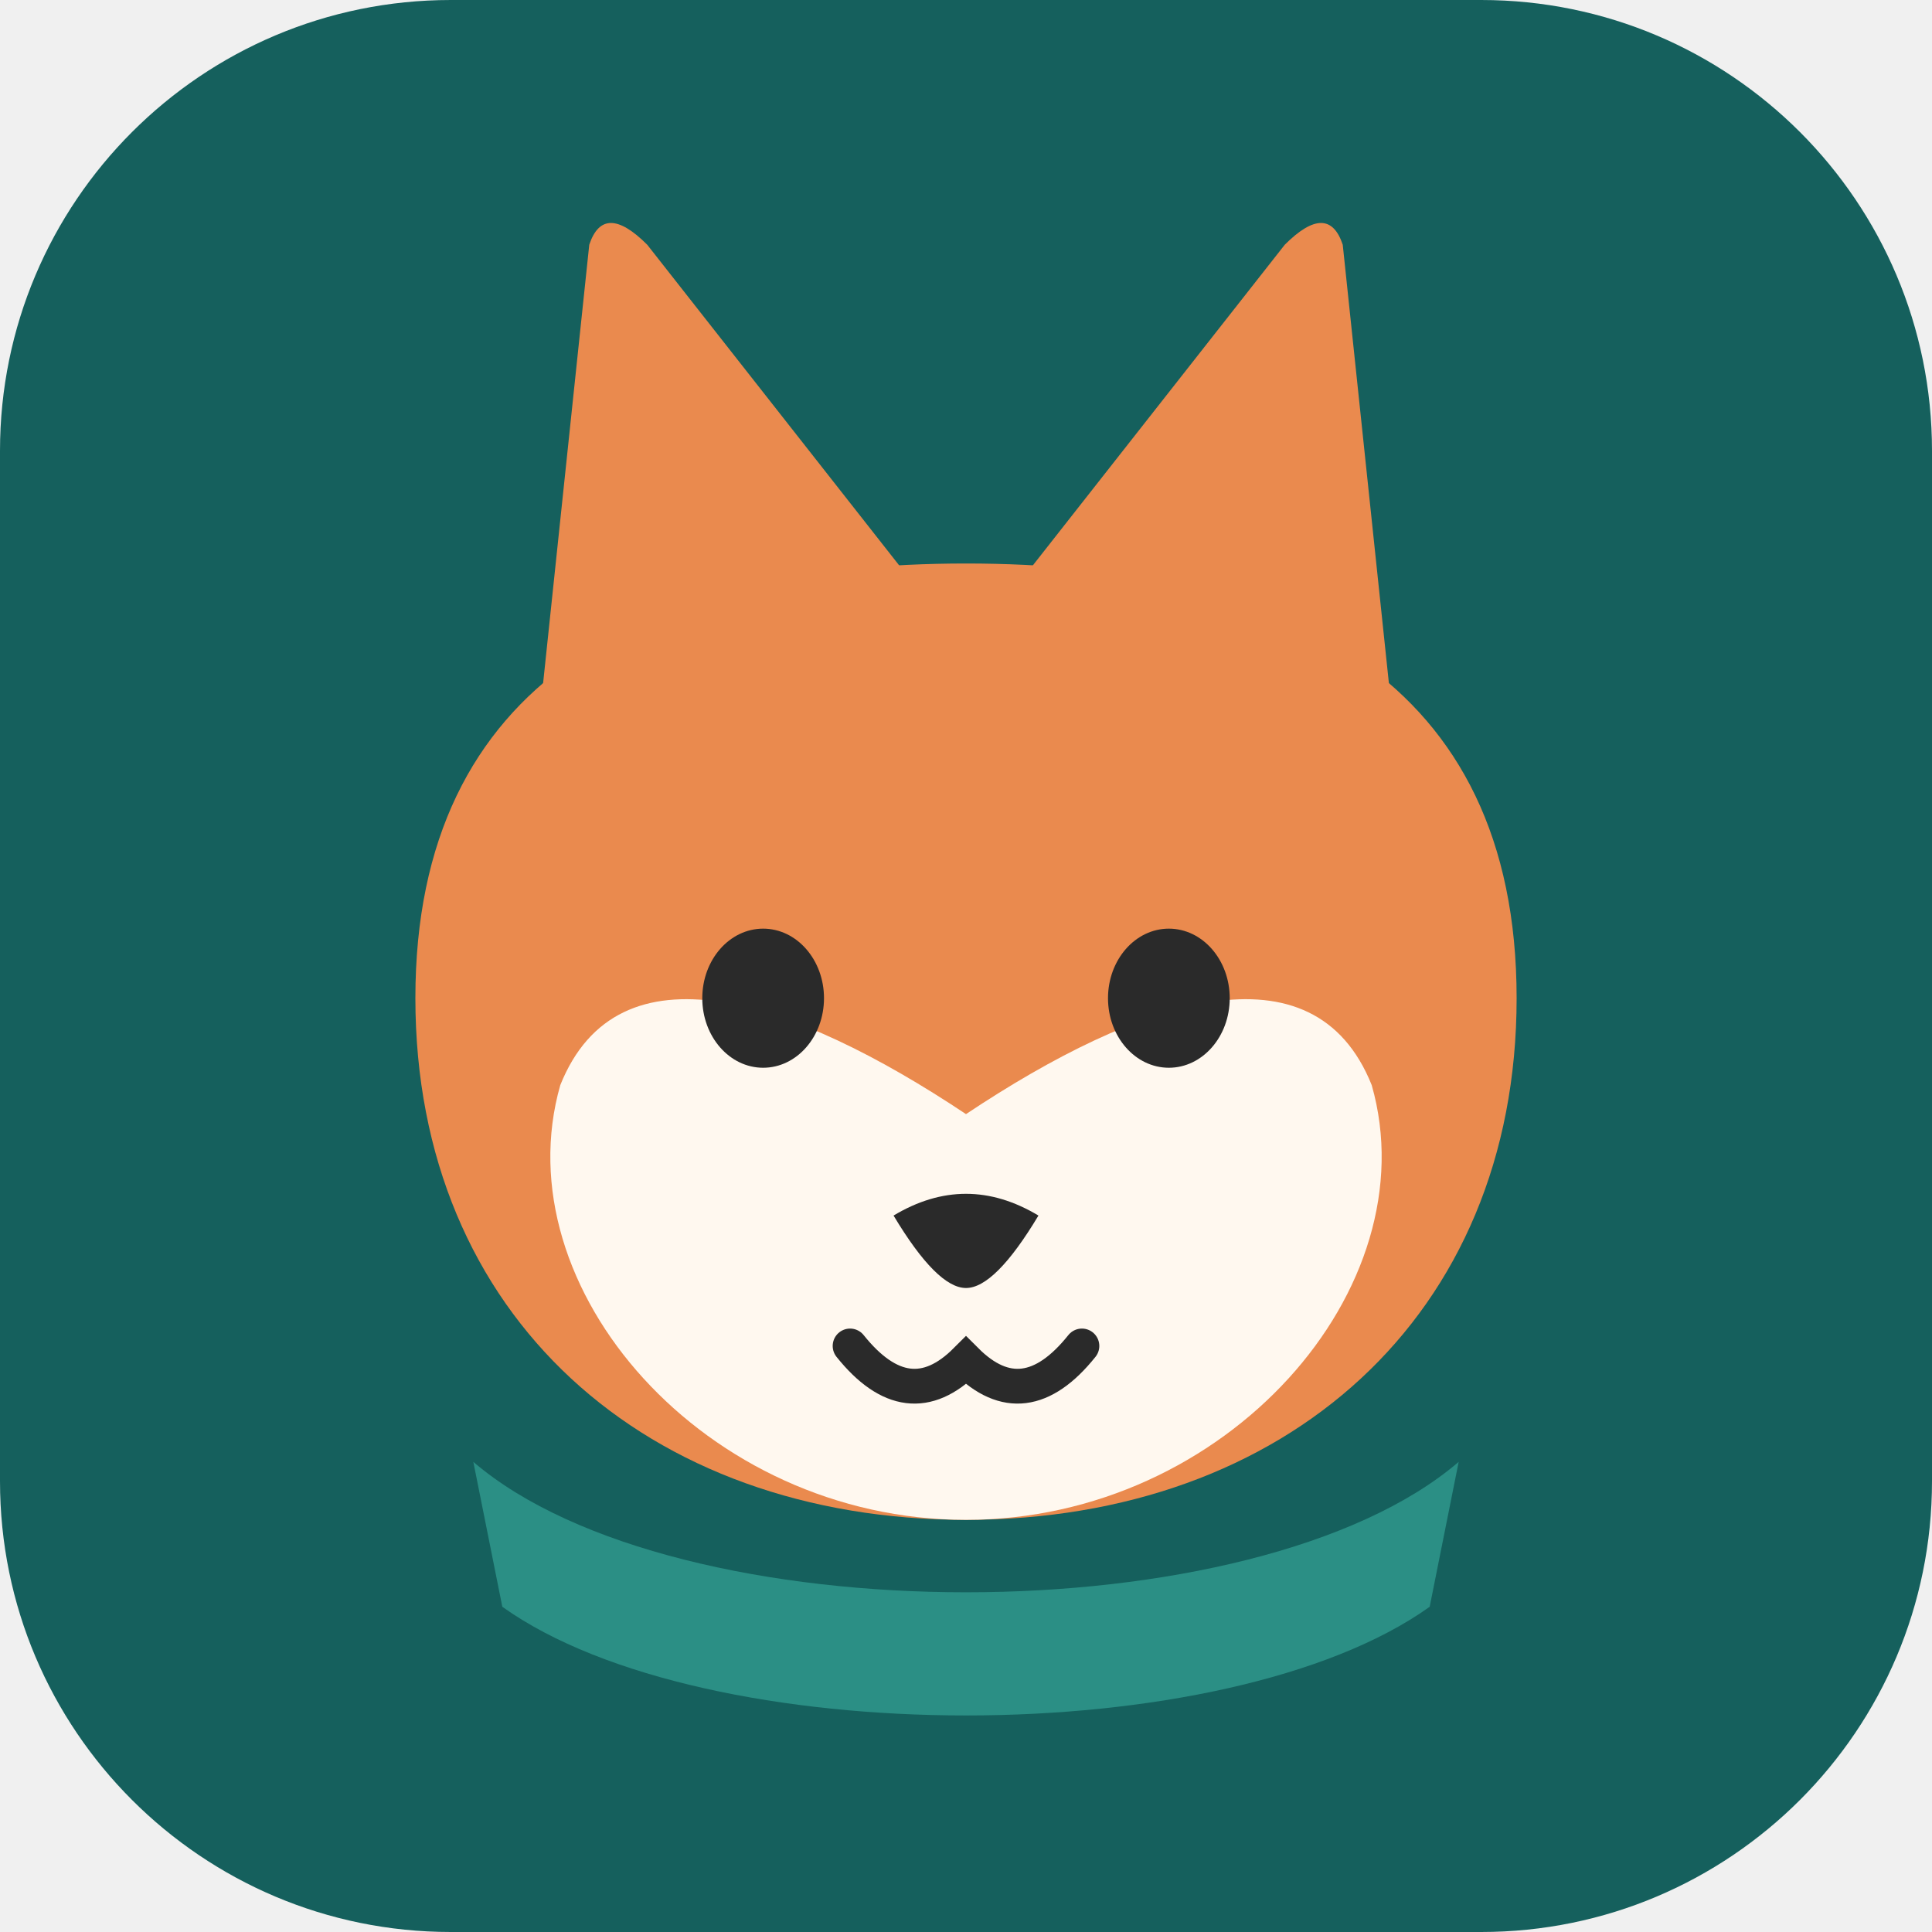
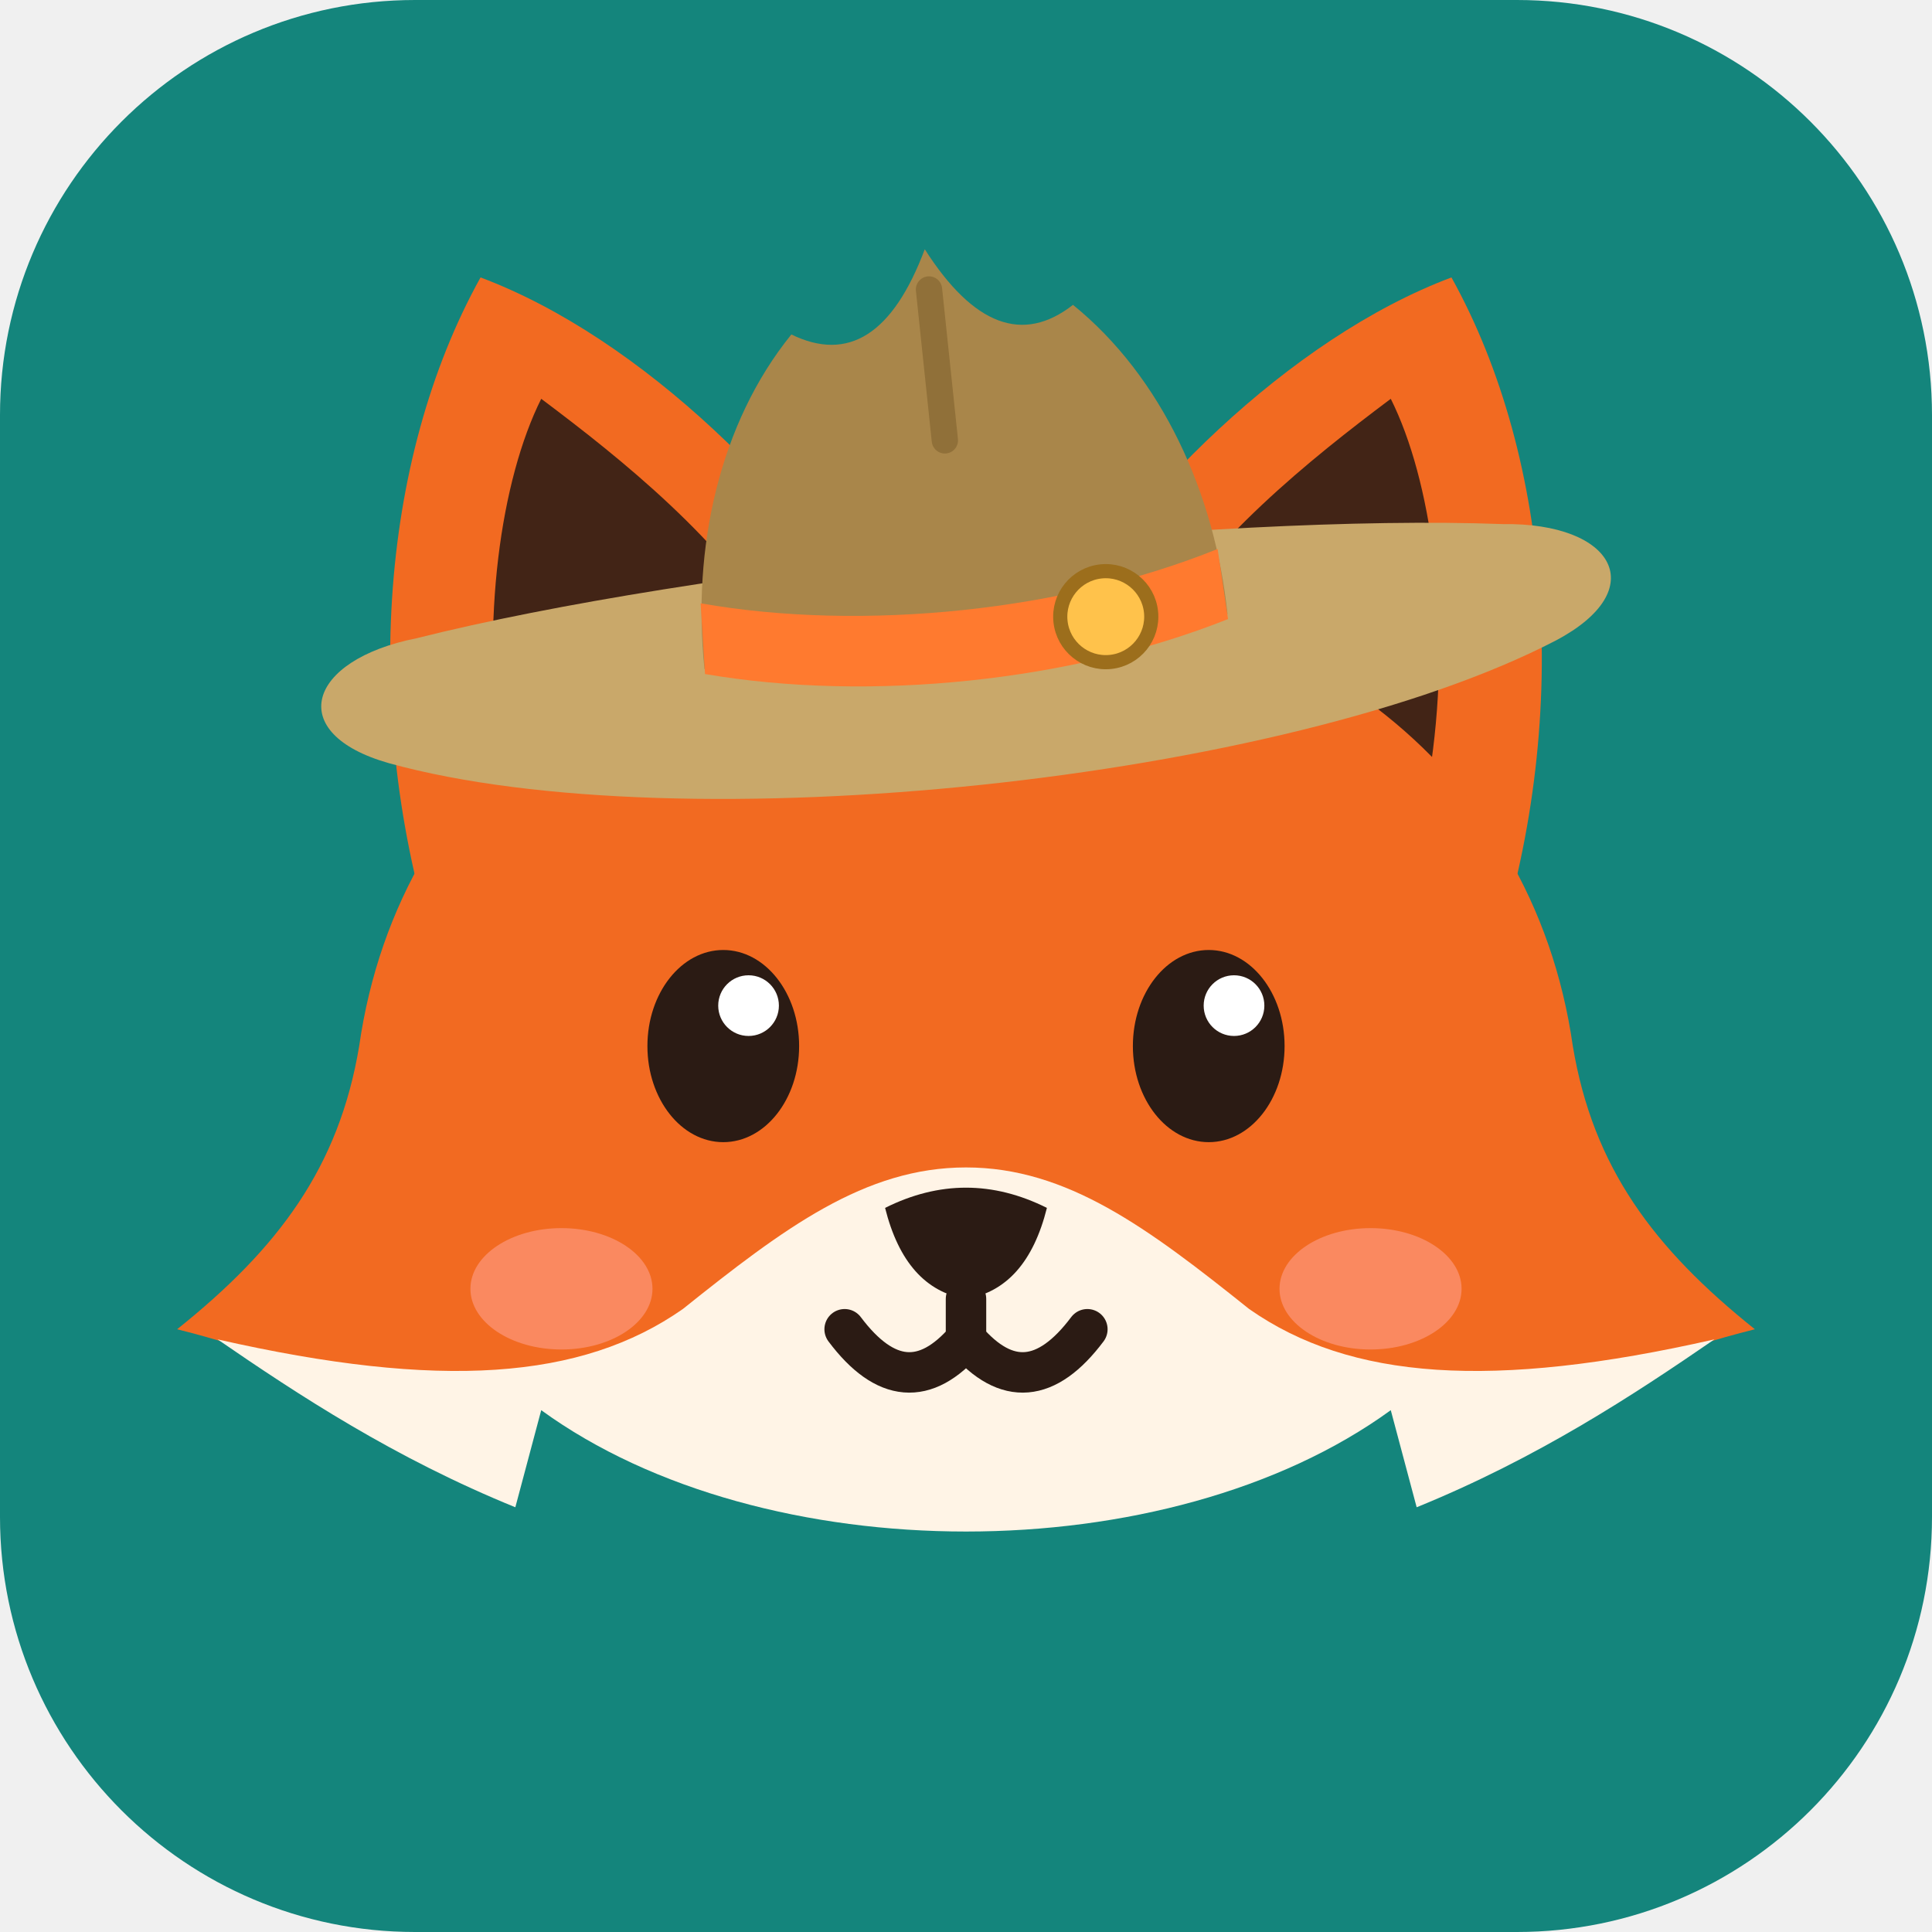
- <svg xmlns="http://www.w3.org/2000/svg" viewBox="0 0 120 120">
-   <rect width="120" height="120" rx="28" fill="#15605d" />
-   <g transform="translate(6 8) scale(0.9)">
-     <path d="M30 46 L34 8 Q35 5 38 8 L60 36 Z" fill="#ea8a4e" />
-     <path d="M90 46 L86 8 Q85 5 82 8 L60 36 Z" fill="#ea8a4e" />
-     <path d="M22 60 C22 38 38 30 60 30 C82 30 98 38 98 60 C98 82 82 96 60 96 C38 96 22 82 22 60 Z" fill="#ea8a4e" />
-     <path d="M32 66 C36 56 48 60 60 68 C72 60 84 56 88 66 C92 80 78 96 60 96 C42 96 28 80 32 66 Z" fill="#fff8ef" />
-     <ellipse cx="46" cy="60" rx="4.2" ry="4.8" fill="#2a2a2a" />
-     <ellipse cx="74" cy="60" rx="4.2" ry="4.8" fill="#2a2a2a" />
-     <path d="M55 75 Q60 72 65 75 Q62 80 60 80 Q58 80 55 75 Z" fill="#2a2a2a" />
-     <path d="M52 84 Q56 89 60 85 Q64 89 68 84" stroke="#2a2a2a" stroke-width="2.4" stroke-linecap="round" fill="none" />
-     <path d="M26 92 C40 104 80 104 94 92 L92 102 C78 112 42 112 28 102 Z" fill="#2b8f85" />
+ <svg xmlns="http://www.w3.org/2000/svg" width="1024" height="1024" viewBox="0 0 1024 1024">
+   <defs>
+     <clipPath id="clipPath1">
+       <path fill="#000000" stroke="none" d="M 51 72 L 973 72 L 973 994 L 51 994 Z" />
+     </clipPath>
+   </defs>
+   <path fill="#14857c" stroke="none" d="M 220 0 L 804 0 C 925.503 0 1024 98.497 1024 220 L 1024 804 C 1024 925.503 925.503 1024 804 1024 L 220 1024 C 98.497 1024 0 925.503 0 804 L 0 220 C -0 98.497 98.497 0 220 0 Z" />
+   <g clip-path="url(#clipPath1)">
+     <g transform="matrix(5.360465 0 0 5.360465 -24.04651 61.27907)">
+       <g>
+         <path fill="#f26a21" stroke="none" d="M 48 84 C 40 60 42 34 52 16 C 68 22 84 38 92 52 Z" />
+         <path fill="#f26a21" stroke="none" d="M 152 84 C 160 60 158 34 148 16 C 132 22 116 38 108 52 Z" />
+         <g opacity="0.88">
+           <path fill="#2b1b14" stroke="none" d="M 54 64 C 52 50 54 36 58 28 C 66 34 76 42 82 52 Z" />
+         </g>
+         <g opacity="0.88">
+           <path fill="#2b1b14" stroke="none" d="M 146 64 C 148 50 146 36 142 28 C 134 34 124 42 118 52 Z" />
+         </g>
+         <path fill="#f26a21" stroke="none" d="M 100 46 C 132 46 156 64 160 92 C 162 104 168 112 178 120 C 162 124 154 130 142 136 C 130 143 116 146 100 146 C 84 146 70 143 58 136 C 46 130 38 124 22 120 C 32 112 38 104 40 92 C 44 64 68 46 100 46 Z" />
+         <path fill="#fff4e6" stroke="none" d="M 100 104 C 90 104 82 110 72 118 C 62 125 48 126 26 121 C 42 132 64 146 100 146 C 136 146 158 132 174 121 C 152 126 138 125 128 118 C 118 110 110 104 100 104 Z" />
+         <g opacity="0.6">
+           <path fill="#ff9e8a" stroke="none" d="M 69 116 C 69 119.314 64.971 122 60 122 C 55.029 122 51 119.314 51 116 C 51 112.686 55.029 110 60 110 C 64.971 110 69 112.686 69 116 Z" />
+         </g>
+         <g opacity="0.6">
+           <path fill="#ff9e8a" stroke="none" d="M 149 116 C 149 119.314 144.971 122 140 122 C 135.029 122 131 119.314 131 116 C 131 112.686 135.029 110 140 110 C 144.971 110 149 112.686 149 116 Z" />
+         </g>
+         <path fill="#2b1b14" stroke="none" d="M 83.5 92 C 83.5 97.247 80.142 101.5 76 101.5 C 71.858 101.5 68.5 97.247 68.5 92 C 68.5 86.753 71.858 82.5 76 82.5 C 80.142 82.5 83.5 86.753 83.5 92 Z" />
+         <path fill="#ffffff" stroke="none" d="M 81.5 88 C 81.5 89.657 80.157 91 78.5 91 C 76.843 91 75.5 89.657 75.5 88 C 75.5 86.343 76.843 85 78.5 85 C 80.157 85 81.5 86.343 81.5 88 Z" />
+         <path fill="#2b1b14" stroke="none" d="M 131.5 92 C 131.5 97.247 128.142 101.5 124 101.5 C 119.858 101.5 116.5 97.247 116.5 92 C 116.5 86.753 119.858 82.5 124 82.5 C 128.142 82.5 131.5 86.753 131.5 92 Z" />
+         <path fill="#ffffff" stroke="none" d="M 129.5 88 C 129.5 89.657 128.157 91 126.5 91 C 124.843 91 123.5 89.657 123.5 88 C 123.5 86.343 124.843 85 126.5 85 C 128.157 85 129.5 86.343 129.5 88 Z" />
+         <path fill="#2b1b14" stroke="none" d="M 92 108 Q 100 104 108 108 Q 106 116 100 117 Q 94 116 92 108 Z" />
+         <path fill="none" stroke="#2b1b14" stroke-width="4" stroke-linecap="round" stroke-linejoin="round" d="M 100 117 L 100 121 M 88 120 Q 94 128 100 121 Q 106 128 112 120" />
+         <path fill="#14857c" stroke="none" d="M 58 128 C 80 144 120 144 142 128 L 146 143 C 122 160 78 160 54 143 Z" />
+         <g transform="matrix(0.9945219 -0.1045285 0.1045285 0.9945219 -4.88767 10.73771)">
+           <path fill="#c9a86a" stroke="none" d="M 42 58 C 70 69 130 69 158 58 C 168 54 165 47 154 46 C 126 42 74 42 46 46 C 35 47 32 54 42 58 Z" />
+           <path fill="#a9864a" stroke="none" d="M 74 52 C 74 40 78 28 86 20 Q 94 25 100 13 Q 106 25 114 20 C 122 28 126 40 126 52 C 110 56 90 56 74 52 Z" />
+           <g opacity="0.8">
+             <path fill="none" stroke="#8a6a34" stroke-width="2.6" stroke-linecap="round" d="M 100 17 L 100 32" />
+           </g>
+           <path fill="#ff7a2f" stroke="none" d="M 74.3 45.5 C 90 50 110 50 125.7 45.5 L 126 52.5 C 110 57 90 57 74 52.5 Z" />
+           <path fill="#ffc24b" stroke="#9c6e1c" stroke-width="1.4" d="M 118.5 51 C 118.5 53.485 116.485 55.5 114 55.5 C 111.515 55.5 109.5 53.485 109.5 51 C 109.5 48.515 111.515 46.5 114 46.5 C 116.485 46.5 118.5 48.515 118.5 51 Z" />
+         </g>
+       </g>
+     </g>
  </g>
</svg>
